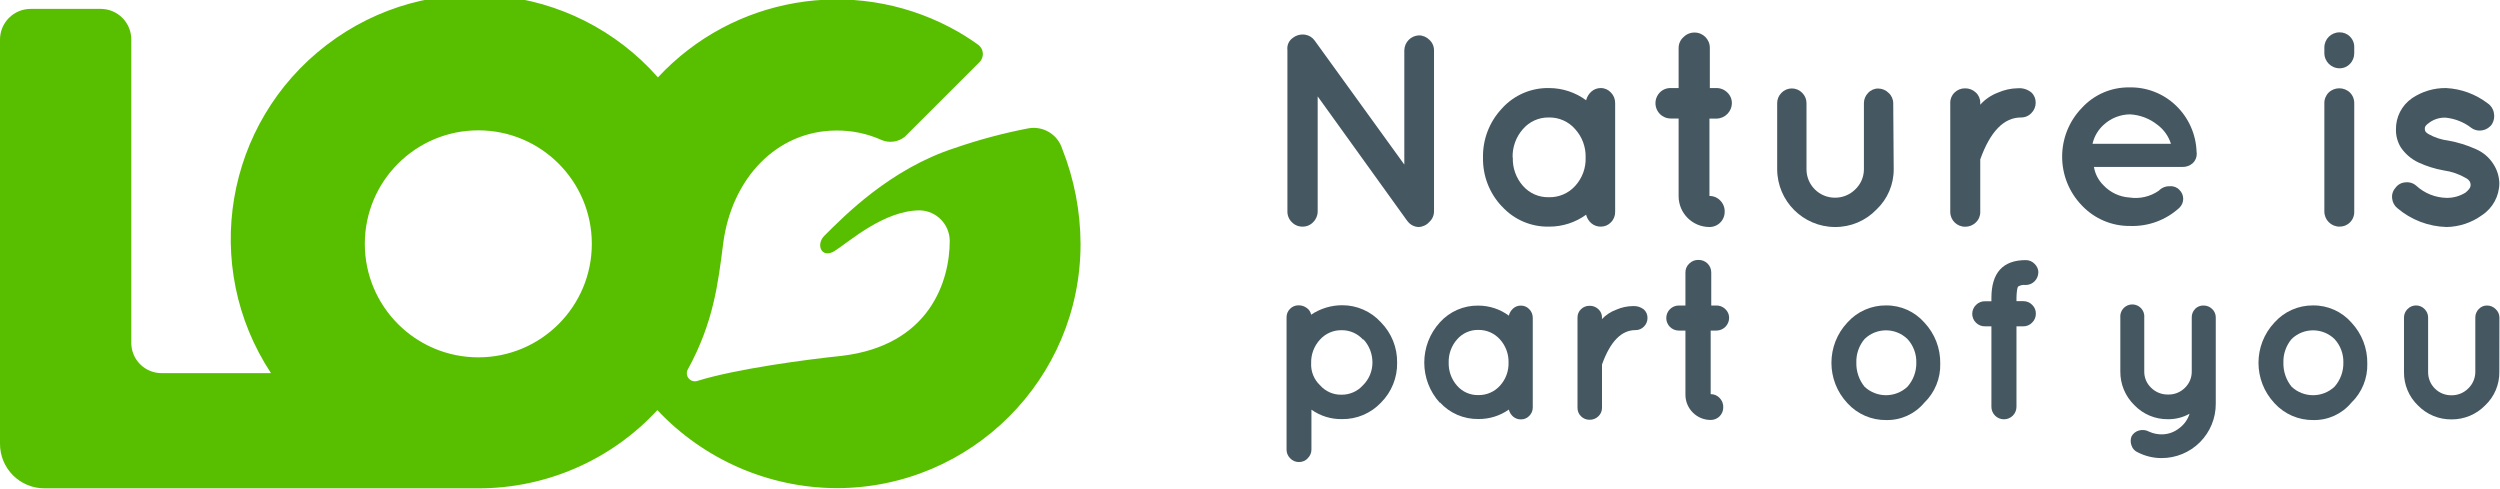
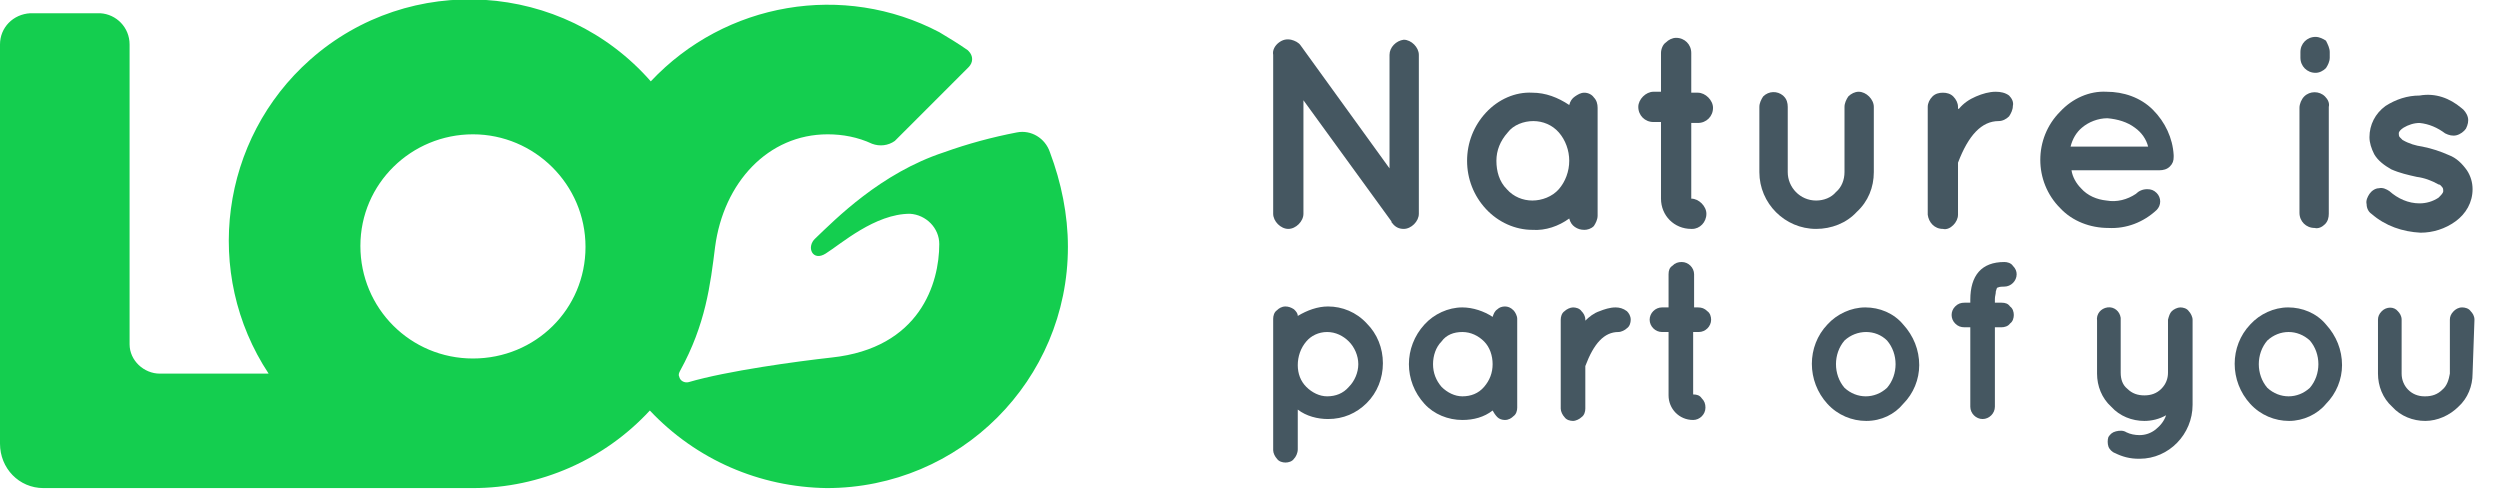
- <svg xmlns="http://www.w3.org/2000/svg" viewBox="0 0 264.31 51.64">
-   <defs>
-     <style>.cls-1{fill:#57bf00;}.cls-2{fill:#455761;}</style>
-   </defs>
-   <g id="Layer_2" data-name="Layer 2">
-     <g id="Layer_1-2" data-name="Layer 1">
-       <path class="cls-1" d="M50.57,37.78a12,12,0,1,1,12-12,12,12,0,0,1-12,12m0,13.85A25.75,25.75,0,0,0,69.5,43.36a26.18,26.18,0,0,0,18.92,8.25,25.81,25.81,0,0,0,25.82-25.8,27.55,27.55,0,0,0-1.94-10.08,3.16,3.16,0,0,0-3.58-2.16,56.34,56.34,0,0,0-7.78,2.08c-6.82,2.21-11.66,7.16-13.75,9.24-1,.95-.33,2.53,1.07,1.63,1.57-1,5.21-4.28,9-4.28a3.25,3.25,0,0,1,3.15,3.22c0,4.19-2.07,11.08-11.48,12.17C85.32,38,77.79,39,73.7,40.28a.85.85,0,0,1-1-1.19c2.75-5,3.22-9.16,3.75-13.29.88-6.92,5.66-12,12-12a11.38,11.38,0,0,1,4.75,1,2.42,2.42,0,0,0,2.46-.34s0,0,7.91-7.9a1.22,1.22,0,0,0-.1-1.79,24,24,0,0,0-3.05-1.89,25.8,25.8,0,0,0-30.86,5.3l0,0A25.81,25.81,0,0,0,28.65,39.45H17.1a3.2,3.2,0,0,1-3.22-3.22v-32A3.23,3.23,0,0,0,10.66.94H3.24A3.24,3.24,0,0,0,0,4.19v42.7a4.7,4.7,0,0,0,4.75,4.74Z" />
-       <path class="cls-2" d="M144.11,35.91a3,3,0,0,0-2.29-1,3,3,0,0,0-2.27,1,3.52,3.52,0,0,0-.93,2.49,3,3,0,0,0,.94,2.33,2.92,2.92,0,0,0,2.25,1,3,3,0,0,0,2.29-1,3.37,3.37,0,0,0,1-2.4,3.58,3.58,0,0,0-.94-2.44m-5.89,12.56a1.29,1.29,0,0,1-.94.4,1.25,1.25,0,0,1-.93-.4,1.26,1.26,0,0,1-.38-.9v-14a1.23,1.23,0,0,1,.37-.9,1.22,1.22,0,0,1,.89-.37,1.4,1.4,0,0,1,.89.29,1.11,1.11,0,0,1,.45.7,5.89,5.89,0,0,1,3.27-1A5.51,5.51,0,0,1,146,34.08a5.94,5.94,0,0,1,1.71,4.26A5.82,5.82,0,0,1,146,42.57a5.55,5.55,0,0,1-4.12,1.74,5.39,5.39,0,0,1-3.23-1v4.24a1.24,1.24,0,0,1-.4.9" />
-       <path class="cls-2" d="M153.16,38.33a3.55,3.55,0,0,0,.88,2.44,2.89,2.89,0,0,0,2.26,1,3,3,0,0,0,2.29-1,3.47,3.47,0,0,0,.9-2.43,3.52,3.52,0,0,0-.91-2.46,3,3,0,0,0-2.28-1,2.89,2.89,0,0,0-2.25,1,3.55,3.55,0,0,0-.89,2.46m-.93,4.25a6.31,6.31,0,0,1,0-8.51,5.36,5.36,0,0,1,4.08-1.77,5.45,5.45,0,0,1,3.21,1.06,1.47,1.47,0,0,1,.46-.76,1.19,1.19,0,0,1,.83-.3,1.17,1.17,0,0,1,.87.38,1.27,1.27,0,0,1,.37.92v9.46a1.23,1.23,0,0,1-.37.9,1.19,1.19,0,0,1-.87.37,1.23,1.23,0,0,1-.83-.29,1.41,1.41,0,0,1-.46-.75,5.46,5.46,0,0,1-3.21,1,5.38,5.38,0,0,1-4.08-1.76" />
-       <path class="cls-2" d="M169.36,33.74a3.91,3.91,0,0,1,1.52-1,4.48,4.48,0,0,1,1.76-.38,1.67,1.67,0,0,1,1.17.37,1.18,1.18,0,0,1,.37.88,1.26,1.26,0,0,1-.37.91,1.21,1.21,0,0,1-.9.38q-2.24,0-3.54,3.64v4.57a1.21,1.21,0,0,1-.38.9,1.29,1.29,0,0,1-.93.37,1.24,1.24,0,0,1-.91-.37,1.22,1.22,0,0,1-.37-.9V33.58a1.19,1.19,0,0,1,.37-.89,1.26,1.26,0,0,1,.91-.36,1.31,1.31,0,0,1,.93.36,1.18,1.18,0,0,1,.38.89Z" />
-       <path class="cls-2" d="M181.41,32.3a1.32,1.32,0,0,1,1,.38,1.25,1.25,0,0,1,.4.93,1.35,1.35,0,0,1-1.35,1.34h-.6v6.72a1.26,1.26,0,0,1,.94.4,1.32,1.32,0,0,1,.39,1,1.32,1.32,0,0,1-1.33,1.33,2.67,2.67,0,0,1-2.67-2.67V34.95h-.7a1.32,1.32,0,1,1,0-2.65h.7V28.81a1.26,1.26,0,0,1,.4-.94,1.32,1.32,0,0,1,1-.39,1.32,1.32,0,0,1,1.33,1.33V32.3Z" />
-       <path class="cls-2" d="M197.13,35.84a3.7,3.7,0,0,0-.87,2.5,3.9,3.9,0,0,0,.87,2.55,3.32,3.32,0,0,0,4.53,0,3.73,3.73,0,0,0,.94-2.55,3.54,3.54,0,0,0-.94-2.5,3.26,3.26,0,0,0-4.53,0m2.31,8.57a5.45,5.45,0,0,1-4.12-1.78,6.23,6.23,0,0,1,0-8.54,5.42,5.42,0,0,1,4.08-1.8,5.32,5.32,0,0,1,4.06,1.82,6.17,6.17,0,0,1,1.67,4.33,5.53,5.53,0,0,1-1.69,4.14,5.09,5.09,0,0,1-4,1.83" />
-       <path class="cls-2" d="M215.5,28.79a1.34,1.34,0,0,1-1.36,1.34,1.16,1.16,0,0,0-.73.14c-.06,0-.12.14-.16.41a5.61,5.61,0,0,0-.06.82v.34h.72a1.27,1.27,0,0,1,.94.39,1.25,1.25,0,0,1,.39.93,1.29,1.29,0,0,1-.39.94,1.25,1.25,0,0,1-.94.4h-.72V43a1.32,1.32,0,0,1-1.33,1.33A1.32,1.32,0,0,1,210.54,43v-8.5h-.63a1.31,1.31,0,0,1-1-.38,1.31,1.31,0,0,1,0-1.88,1.31,1.31,0,0,1,1-.39h.63V31.5q0-4,3.64-4a1.27,1.27,0,0,1,.93.4,1.28,1.28,0,0,1,.4.94" />
-       <path class="cls-2" d="M232.07,32.66a1.21,1.21,0,0,1,.89-.36,1.28,1.28,0,0,1,.92.37,1.21,1.21,0,0,1,.38.9v9.1a5.72,5.72,0,0,1-5.75,5.76,5.47,5.47,0,0,1-2.48-.6,1.15,1.15,0,0,1-.67-.71,1.35,1.35,0,0,1,0-1,1.28,1.28,0,0,1,.76-.6,1.41,1.41,0,0,1,1.1.12,3.15,3.15,0,0,0,1.45.28,2.94,2.94,0,0,0,1.7-.63,3,3,0,0,0,1.12-1.55,4.53,4.53,0,0,1-2.29.58,4.83,4.83,0,0,1-3.55-1.49,4.9,4.9,0,0,1-1.48-3.57V33.57a1.27,1.27,0,1,1,2.53,0v5.68a2.33,2.33,0,0,0,.73,1.75,2.45,2.45,0,0,0,1.77.71A2.42,2.42,0,0,0,231,41a2.36,2.36,0,0,0,.72-1.75V33.57a1.23,1.23,0,0,1,.36-.91" />
-       <path class="cls-2" d="M242.28,35.84a3.7,3.7,0,0,0-.87,2.5,3.9,3.9,0,0,0,.87,2.55,3.32,3.32,0,0,0,4.53,0,3.73,3.73,0,0,0,.94-2.55,3.54,3.54,0,0,0-.94-2.5,3.26,3.26,0,0,0-4.53,0m2.31,8.57a5.45,5.45,0,0,1-4.12-1.78,6.23,6.23,0,0,1,0-8.54,5.42,5.42,0,0,1,4.08-1.8,5.32,5.32,0,0,1,4.06,1.82,6.18,6.18,0,0,1,1.67,4.33,5.53,5.53,0,0,1-1.69,4.14,5.09,5.09,0,0,1-4,1.83" />
-       <path class="cls-2" d="M264.24,39.33a4.78,4.78,0,0,1-1.5,3.53,4.91,4.91,0,0,1-3.56,1.48,4.86,4.86,0,0,1-3.54-1.47,4.81,4.81,0,0,1-1.48-3.54V33.57a1.24,1.24,0,0,1,.37-.89,1.25,1.25,0,0,1,1.81,0,1.24,1.24,0,0,1,.37.89v5.76a2.43,2.43,0,0,0,2.46,2.46,2.44,2.44,0,0,0,1.77-.71,2.42,2.42,0,0,0,.76-1.74V33.57a1.25,1.25,0,0,1,.36-.89,1.16,1.16,0,0,1,.88-.38,1.27,1.27,0,0,1,.91.38,1.21,1.21,0,0,1,.4.89Z" />
-       <path class="cls-2" d="M139.31,10.19V22.35a1.58,1.58,0,0,1-.47,1.13,1.51,1.51,0,0,1-1.13.48,1.53,1.53,0,0,1-1.13-.47,1.55,1.55,0,0,1-.47-1.14V5.29A1.35,1.35,0,0,1,136.69,4,1.7,1.7,0,0,1,138,3.67a1.51,1.51,0,0,1,1,.63l9.47,13.1V5.32A1.61,1.61,0,0,1,150,3.74a1.56,1.56,0,0,1,1.12.47,1.49,1.49,0,0,1,.49,1.11v17a1.51,1.51,0,0,1-.49,1.14A1.59,1.59,0,0,1,150,24a1.5,1.5,0,0,1-1.17-.59.84.84,0,0,1-.14-.18Z" />
-       <path class="cls-2" d="M159.94,16.65a4.31,4.31,0,0,0,1.07,3,3.51,3.51,0,0,0,2.75,1.2,3.61,3.61,0,0,0,2.78-1.2,4.23,4.23,0,0,0,1.1-3,4.29,4.29,0,0,0-1.11-3,3.58,3.58,0,0,0-2.77-1.23A3.52,3.52,0,0,0,161,13.66a4.34,4.34,0,0,0-1.08,3m-1.13,5.17a7.28,7.28,0,0,1-2-5.17,7.34,7.34,0,0,1,2-5.19,6.52,6.52,0,0,1,5-2.16,6.6,6.6,0,0,1,3.9,1.29,1.83,1.83,0,0,1,.56-.92,1.46,1.46,0,0,1,1-.37,1.44,1.44,0,0,1,1.06.47,1.55,1.55,0,0,1,.45,1.11V22.41a1.5,1.5,0,0,1-.45,1.1,1.44,1.44,0,0,1-1.06.45,1.5,1.5,0,0,1-1-.35,1.74,1.74,0,0,1-.56-.91,6.61,6.61,0,0,1-3.9,1.26,6.53,6.53,0,0,1-5-2.14" />
-       <path class="cls-2" d="M181.46,9.31a1.61,1.61,0,0,1,1.16.47,1.52,1.52,0,0,1,.48,1.13,1.65,1.65,0,0,1-1.64,1.63h-.73v8.18a1.54,1.54,0,0,1,1.14.48,1.6,1.6,0,0,1,.47,1.16A1.6,1.6,0,0,1,180.72,24a3.26,3.26,0,0,1-3.25-3.25V12.53h-.85a1.62,1.62,0,0,1-1.14-2.75,1.55,1.55,0,0,1,1.14-.47h.85V5.06A1.53,1.53,0,0,1,178,3.91a1.61,1.61,0,0,1,1.16-.47,1.61,1.61,0,0,1,1.61,1.61V9.31Z" />
-       <path class="cls-2" d="M200.21,17.87a5.82,5.82,0,0,1-1.83,4.29A6,6,0,0,1,194,24a6.13,6.13,0,0,1-6.11-6.1v-7a1.51,1.51,0,0,1,.45-1.08,1.52,1.52,0,0,1,2.2,0,1.51,1.51,0,0,1,.45,1.08v7a3,3,0,0,0,3,3,3,3,0,0,0,2.15-.87,2.93,2.93,0,0,0,.92-2.12v-7a1.54,1.54,0,0,1,.44-1.08,1.42,1.42,0,0,1,1.07-.47,1.56,1.56,0,0,1,1.11.47,1.47,1.47,0,0,1,.48,1.08Z" />
-       <path class="cls-2" d="M209.36,11.07a4.73,4.73,0,0,1,1.85-1.27,5.43,5.43,0,0,1,2.14-.47,2,2,0,0,1,1.42.45,1.43,1.43,0,0,1,.45,1.07,1.52,1.52,0,0,1-.45,1.1,1.47,1.47,0,0,1-1.1.47q-2.72,0-4.31,4.43v5.57a1.48,1.48,0,0,1-.47,1.1,1.56,1.56,0,0,1-1.13.45,1.56,1.56,0,0,1-1.57-1.55V10.86a1.45,1.45,0,0,1,.46-1.08,1.54,1.54,0,0,1,1.11-.44,1.6,1.6,0,0,1,1.13.44,1.44,1.44,0,0,1,.47,1.08Z" />
-       <path class="cls-2" d="M225.19,12.09a4.16,4.16,0,0,0-2.73,1.06,3.84,3.84,0,0,0-1.23,2.05h8.29a4,4,0,0,0-1.42-2,5.08,5.08,0,0,0-2.91-1.11m7.06,4.16a1.35,1.35,0,0,1-.42,1,1.59,1.59,0,0,1-1.13.4h-9.32a3.52,3.52,0,0,0,1,1.93,4.13,4.13,0,0,0,2.74,1.3,4.3,4.3,0,0,0,3.12-.72,1.53,1.53,0,0,1,1.17-.47,1.22,1.22,0,0,1,1,.38,1.31,1.31,0,0,1,0,1.9,7.32,7.32,0,0,1-5.17,1.92,6.9,6.9,0,0,1-5.13-2.16,7.42,7.42,0,0,1,0-10.33,6.67,6.67,0,0,1,5-2.16,6.88,6.88,0,0,1,4.94,1.92,7.09,7.09,0,0,1,2.18,4.88Z" />
-       <path class="cls-2" d="M246.19,9.79a1.63,1.63,0,0,1,2.26,0,1.57,1.57,0,0,1,.45,1.16V22.38a1.53,1.53,0,0,1-.45,1.13,1.51,1.51,0,0,1-1.11.45,1.6,1.6,0,0,1-1.6-1.58V10.95a1.57,1.57,0,0,1,.45-1.16M248.9,5v.61a1.58,1.58,0,0,1-.45,1.14,1.49,1.49,0,0,1-1.11.47,1.61,1.61,0,0,1-1.6-1.61V5a1.6,1.6,0,0,1,1.6-1.58,1.51,1.51,0,0,1,1.11.45A1.53,1.53,0,0,1,248.9,5" />
-       <path class="cls-2" d="M263,10.92a1.51,1.51,0,0,1,.66,1,1.62,1.62,0,0,1-.19,1.19,1.52,1.52,0,0,1-1,.66,1.49,1.49,0,0,1-1.19-.25,5.33,5.33,0,0,0-2.71-1.08,2.74,2.74,0,0,0-1.74.53c-.31.21-.47.41-.47.57a.72.72,0,0,0,.07.37,1,1,0,0,0,.31.26,5.77,5.77,0,0,0,2.14.7l0,0h0a12.41,12.41,0,0,1,2.84.88,4.11,4.11,0,0,1,1.9,1.61,3.9,3.9,0,0,1,.62,2,4.07,4.07,0,0,1-1.85,3.4A6.54,6.54,0,0,1,258.66,24a8.37,8.37,0,0,1-5.21-2,1.48,1.48,0,0,1-.54-1,1.39,1.39,0,0,1,.34-1.13,1.38,1.38,0,0,1,1.06-.59,1.46,1.46,0,0,1,1.14.35,4.89,4.89,0,0,0,3.22,1.29,3.68,3.68,0,0,0,2-.56c.35-.29.53-.54.53-.75a.74.74,0,0,0-.09-.42,1,1,0,0,0-.38-.35,6.39,6.39,0,0,0-2.35-.82h0a10.9,10.9,0,0,1-2.71-.85,4.6,4.6,0,0,1-1.86-1.61,3.47,3.47,0,0,1-.5-1.85A3.94,3.94,0,0,1,255,10.39a6.27,6.27,0,0,1,3.62-1.08A7.87,7.87,0,0,1,263,10.92" />
+ <svg xmlns="http://www.w3.org/2000/svg" version="1.1" id="Camada_1" x="0px" y="0px" viewBox="0 0 264.3 51.6" style="enable-background:new 0 0 264.3 51.6;" xml:space="preserve">
+   <style type="text/css">
+ 	.st0{fill:#14CE4F;}
+ 	.st1{fill:#455761;}
+ </style>
+   <g id="Layer_2">
+     <g id="Layer_1-2">
+       <path class="st0" d="M50,37.9c-6.6,0-11.9-5.3-11.9-11.9S43.5,14.2,50,14.2s11.9,5.3,11.9,11.9S56.6,37.9,50,37.9 M50,51.6    c7.1,0,13.9-3,18.7-8.2c4.9,5.2,11.6,8.1,18.7,8.2c14.1,0,25.5-11.4,25.5-25.5c0,0,0,0,0,0c0-3.4-0.7-6.8-1.9-10    c-0.5-1.5-2-2.4-3.5-2.1c-2.6,0.5-5.2,1.2-7.7,2.1c-6.7,2.2-11.5,7.1-13.6,9.1c-1,0.9-0.3,2.5,1.1,1.6c1.6-1,5.2-4.2,8.9-4.2    c1.7,0.1,3.1,1.5,3.1,3.2c0,4.1-2,11-11.4,12c-3.6,0.4-11,1.4-15.1,2.6c-0.4,0.1-0.9-0.1-1-0.6c-0.1-0.2,0-0.4,0.1-0.6    c2.7-4.9,3.2-9.1,3.7-13.1c0.9-6.8,5.6-11.9,11.9-11.9c1.6,0,3.2,0.3,4.7,1c0.8,0.3,1.7,0.2,2.4-0.3c0,0,0,0,7.8-7.8    c0.5-0.5,0.5-1.2,0-1.7c0,0,0,0-0.1-0.1c-1-0.7-2-1.3-3-1.9C89.2-1.9,76.7,0.2,68.8,8.6l0,0c-9.3-10.6-25.5-11.6-36-2.3    c-9.5,8.4-11.4,22.6-4.4,33.2H16.9c-1.7,0-3.2-1.4-3.2-3.1c0,0,0,0,0,0V4.7c0-1.8-1.4-3.2-3.1-3.3c0,0,0,0-0.1,0H3.2    C1.4,1.5,0,2.9,0,4.7c0,0,0,0,0,0v42.2c0,2.6,2,4.7,4.6,4.7c0,0,0.1,0,0.1,0H50z" />
+       <path class="st1" d="M142.6,36.1c-0.6-0.6-1.4-1-2.3-1c-0.9,0-1.7,0.4-2.2,1c-0.6,0.7-0.9,1.6-0.9,2.5c0,0.9,0.3,1.7,0.9,2.3    c0.6,0.6,1.4,1,2.2,1c0.9,0,1.7-0.3,2.3-1c0.6-0.6,1-1.5,1-2.4C143.6,37.6,143.2,36.7,142.6,36.1 M136.8,48.5    c-0.2,0.3-0.6,0.4-0.9,0.4c-0.3,0-0.7-0.1-0.9-0.4c-0.2-0.2-0.4-0.6-0.4-0.9V33.7c0-0.3,0.1-0.7,0.4-0.9c0.2-0.2,0.5-0.4,0.9-0.4    c0.3,0,0.6,0.1,0.9,0.3c0.2,0.2,0.4,0.4,0.4,0.7c1-0.6,2.1-1,3.2-1c1.5,0,3,0.6,4.1,1.8c1.1,1.1,1.7,2.6,1.7,4.2    c0,1.6-0.6,3.1-1.7,4.2c-1.1,1.1-2.5,1.7-4.1,1.7c-1.1,0-2.3-0.3-3.2-1v4.2C137.2,47.9,137,48.3,136.8,48.5" />
+       <path class="st1" d="M151.5,38.5c0,0.9,0.3,1.7,0.9,2.4c0.6,0.6,1.4,1,2.2,1c0.9,0,1.7-0.3,2.3-1c0.6-0.7,0.9-1.5,0.9-2.4    c0-0.9-0.3-1.8-0.9-2.4c-0.6-0.6-1.4-1-2.3-1c-0.9,0-1.7,0.3-2.2,1C151.8,36.7,151.5,37.6,151.5,38.5 M150.6,42.7    c-2.2-2.4-2.2-6,0-8.4c1-1.1,2.5-1.8,4-1.8c1.1,0,2.3,0.4,3.2,1c0.1-0.3,0.2-0.6,0.5-0.8c0.2-0.2,0.5-0.3,0.8-0.3    c0.3,0,0.6,0.1,0.9,0.4c0.2,0.2,0.4,0.6,0.4,0.9v9.4c0,0.3-0.1,0.7-0.4,0.9c-0.2,0.2-0.5,0.4-0.9,0.4c-0.3,0-0.6-0.1-0.8-0.3    c-0.2-0.2-0.4-0.5-0.5-0.7c-0.9,0.7-2,1-3.2,1C153.1,44.4,151.6,43.8,150.6,42.7" />
+       <path class="st1" d="M167.6,33.9c0.4-0.4,0.9-0.8,1.5-1c0.5-0.2,1.1-0.4,1.7-0.4c0.4,0,0.8,0.1,1.2,0.4c0.2,0.2,0.4,0.5,0.4,0.9    c0,0.3-0.1,0.7-0.4,0.9c-0.2,0.2-0.6,0.4-0.9,0.4c-1.5,0-2.6,1.2-3.5,3.6v4.5c0,0.3-0.1,0.7-0.4,0.9c-0.2,0.2-0.6,0.4-0.9,0.4    c-0.3,0-0.7-0.1-0.9-0.4c-0.2-0.2-0.4-0.6-0.4-0.9v-9.4c0-0.3,0.1-0.7,0.4-0.9c0.2-0.2,0.6-0.4,0.9-0.4c0.3,0,0.7,0.1,0.9,0.4    c0.2,0.2,0.4,0.5,0.4,0.9L167.6,33.9z" />
+       <path class="st1" d="M179.5,32.5c0.4,0,0.7,0.1,1,0.4c0.3,0.2,0.4,0.6,0.4,0.9c0,0.7-0.6,1.3-1.3,1.3h-0.6v6.6    c0.4,0,0.7,0.1,0.9,0.4c0.3,0.3,0.4,0.6,0.4,1c0,0.7-0.6,1.3-1.3,1.3c0,0,0,0,0,0c-1.5,0-2.6-1.2-2.6-2.6v-6.7h-0.7    c-0.7,0-1.3-0.6-1.3-1.3s0.6-1.3,1.3-1.3h0.7v-3.5c0-0.4,0.1-0.7,0.4-0.9c0.3-0.3,0.6-0.4,1-0.4c0.7,0,1.3,0.6,1.3,1.3    c0,0,0,0,0,0v3.5H179.5z" />
+       <path class="st1" d="M195,36c-0.6,0.7-0.9,1.6-0.9,2.5c0,0.9,0.3,1.8,0.9,2.5c1.3,1.2,3.2,1.2,4.5,0c0.6-0.7,0.9-1.6,0.9-2.5    c0-0.9-0.3-1.8-0.9-2.5C198.3,34.8,196.3,34.8,195,36 M197.3,44.5c-1.5,0-3-0.6-4.1-1.8c-2.2-2.4-2.2-6.1,0-8.4    c1-1.1,2.5-1.8,4-1.8c1.5,0,3,0.6,4,1.8c1.1,1.2,1.7,2.7,1.7,4.3c0,1.5-0.6,3-1.7,4.1C200.3,43.8,198.9,44.5,197.3,44.5" />
+       <path class="st1" d="M213.2,29c0,0.7-0.6,1.3-1.3,1.3c0,0,0,0,0,0c-0.2,0-0.5,0-0.7,0.1c-0.1,0-0.1,0.1-0.2,0.4    c0,0.3-0.1,0.5-0.1,0.8V32h0.7c0.4,0,0.7,0.1,0.9,0.4c0.3,0.2,0.4,0.6,0.4,0.9c0,0.3-0.1,0.7-0.4,0.9c-0.2,0.3-0.6,0.4-0.9,0.4    h-0.7v8.4c0,0.7-0.6,1.3-1.3,1.3c0,0,0,0,0,0c-0.7,0-1.3-0.6-1.3-1.3c0,0,0,0,0,0v-8.4h-0.6c-0.4,0-0.7-0.1-1-0.4    c-0.5-0.5-0.5-1.3,0-1.8c0,0,0,0,0,0c0.3-0.3,0.6-0.4,1-0.4h0.6v-0.3c0-2.6,1.2-4,3.6-4c0.3,0,0.7,0.1,0.9,0.4    C213.1,28.4,213.2,28.7,213.2,29" />
+       <path class="st1" d="M229.6,32.9c0.2-0.2,0.6-0.4,0.9-0.4c0.3,0,0.7,0.1,0.9,0.4c0.2,0.2,0.4,0.6,0.4,0.9v9c0,3.1-2.5,5.7-5.6,5.7    c0,0,0,0-0.1,0c-0.9,0-1.7-0.2-2.5-0.6c-0.3-0.1-0.6-0.4-0.7-0.7c-0.1-0.3-0.1-0.7,0-1c0.2-0.3,0.4-0.5,0.8-0.6    c0.4-0.1,0.8-0.1,1.1,0.1c0.4,0.2,0.9,0.3,1.4,0.3c0.6,0,1.2-0.2,1.7-0.6c0.5-0.4,0.9-0.9,1.1-1.5c-0.7,0.4-1.5,0.6-2.3,0.6    c-1.3,0-2.6-0.5-3.5-1.5c-1-0.9-1.5-2.2-1.5-3.5v-5.6c-0.1-0.7,0.4-1.3,1.1-1.4c0.7-0.1,1.3,0.4,1.4,1.1c0,0.1,0,0.1,0,0.2v5.6    c0,0.7,0.2,1.3,0.7,1.7c0.5,0.5,1.1,0.7,1.8,0.7c0.7,0,1.3-0.2,1.8-0.7c0.5-0.5,0.7-1.1,0.7-1.7v-5.6    C229.3,33.4,229.4,33.1,229.6,32.9" />
+       <path class="st1" d="M239.7,36c-0.6,0.7-0.9,1.6-0.9,2.5c0,0.9,0.3,1.8,0.9,2.5c1.3,1.2,3.2,1.2,4.5,0c0.6-0.7,0.9-1.6,0.9-2.5    c0-0.9-0.3-1.8-0.9-2.5C242.9,34.8,241,34.8,239.7,36 M242,44.5c-1.5,0-3-0.6-4.1-1.8c-2.2-2.4-2.2-6.1,0-8.4c1-1.1,2.5-1.8,4-1.8    c1.5,0,3,0.6,4,1.8c1.1,1.2,1.7,2.7,1.7,4.3c0,1.5-0.6,3-1.7,4.1C245,43.8,243.5,44.5,242,44.5" />
+       <path class="st1" d="M261.4,39.5c0,1.3-0.5,2.6-1.5,3.5c-0.9,0.9-2.2,1.5-3.5,1.5c-1.3,0-2.6-0.5-3.5-1.5c-1-0.9-1.5-2.2-1.5-3.5    v-5.7c0-0.3,0.1-0.6,0.4-0.9c0.5-0.5,1.3-0.5,1.7,0c0,0,0,0,0,0c0.2,0.2,0.4,0.5,0.4,0.9v5.7c0,1.3,1,2.4,2.4,2.4c0,0,0,0,0.1,0    c0.7,0,1.3-0.2,1.8-0.7c0.5-0.4,0.7-1.1,0.8-1.7v-5.7c0-0.3,0.1-0.6,0.4-0.9c0.2-0.2,0.5-0.4,0.9-0.4c0.3,0,0.7,0.1,0.9,0.4    c0.2,0.2,0.4,0.5,0.4,0.9L261.4,39.5z" />
+       <path class="st1" d="M137.8,10.6v12c0,0.4-0.2,0.8-0.5,1.1c-0.3,0.3-0.7,0.5-1.1,0.5c-0.4,0-0.8-0.2-1.1-0.5    c-0.3-0.3-0.5-0.7-0.5-1.1V5.8c-0.1-0.5,0.2-1,0.6-1.3c0.4-0.3,0.8-0.4,1.3-0.3c0.4,0.1,0.8,0.3,1,0.6l9.4,13v-12    c0-0.8,0.7-1.5,1.5-1.6c0.4,0,0.8,0.2,1.1,0.5c0.3,0.3,0.5,0.7,0.5,1.1v16.8c0,0.4-0.2,0.8-0.5,1.1c-0.3,0.3-0.7,0.5-1.1,0.5    c-0.5,0-0.9-0.2-1.2-0.6c-0.1-0.1-0.1-0.1-0.1-0.2L137.8,10.6z" />
+       <path class="st1" d="M158.2,17c0,1.1,0.3,2.2,1.1,3c0.7,0.8,1.7,1.2,2.7,1.2c1,0,2.1-0.4,2.8-1.2c0.7-0.8,1.1-1.9,1.1-3    c0-1.1-0.4-2.2-1.1-3c-0.7-0.8-1.7-1.2-2.7-1.2c-1,0-2.1,0.4-2.7,1.2C158.6,14.9,158.2,15.9,158.2,17 M157.1,22.1    c-1.3-1.4-2-3.2-2-5.1c0-1.9,0.7-3.7,2-5.1c1.3-1.4,3.1-2.2,4.9-2.1c1.4,0,2.7,0.5,3.9,1.3c0.1-0.4,0.3-0.7,0.6-0.9    c0.3-0.2,0.6-0.4,1-0.4c0.4,0,0.8,0.2,1,0.5c0.3,0.3,0.4,0.7,0.4,1.1v11.4c0,0.4-0.2,0.8-0.4,1.1c-0.3,0.3-0.7,0.4-1,0.4    c-0.4,0-0.7-0.1-1-0.3c-0.3-0.2-0.5-0.5-0.6-0.9c-1.1,0.8-2.5,1.3-3.9,1.2C160.2,24.3,158.4,23.5,157.1,22.1" />
+       <path class="st1" d="M179.5,9.8c0.4,0,0.8,0.2,1.1,0.5c0.3,0.3,0.5,0.7,0.5,1.1c0,0.9-0.7,1.6-1.6,1.6h-0.7V21    c0.4,0,0.8,0.2,1.1,0.5c0.3,0.3,0.5,0.7,0.5,1.1c0,0.9-0.7,1.6-1.5,1.6c0,0,0,0-0.1,0c-1.8,0-3.2-1.4-3.2-3.2v-8.1h-0.8    c-0.9,0-1.6-0.7-1.6-1.6c0-0.4,0.2-0.8,0.5-1.1c0.3-0.3,0.7-0.5,1.1-0.5h0.8V5.6c0-0.4,0.2-0.9,0.5-1.1c0.3-0.3,0.7-0.5,1.1-0.5    c0.9,0,1.6,0.7,1.6,1.6v0v4.2H179.5z" />
+       <path class="st1" d="M198.1,18.2c0,1.6-0.6,3.1-1.8,4.2c-1.1,1.2-2.7,1.8-4.3,1.8c-3.3,0-6-2.7-6-6v-6.9c0-0.4,0.2-0.8,0.4-1.1    c0.6-0.6,1.5-0.6,2.1-0.1c0,0,0,0,0.1,0.1c0.3,0.3,0.4,0.7,0.4,1.1v6.9c0,1.6,1.3,3,3,3c0.8,0,1.6-0.3,2.1-0.9    c0.6-0.5,0.9-1.3,0.9-2.1v-6.9c0-0.4,0.2-0.8,0.4-1.1c0.3-0.3,0.7-0.5,1.1-0.5c0.4,0,0.8,0.2,1.1,0.5c0.3,0.3,0.5,0.7,0.5,1.1    L198.1,18.2z" />
+       <path class="st1" d="M207.1,11.5c0.5-0.6,1.1-1,1.8-1.3c0.7-0.3,1.4-0.5,2.1-0.5c0.5,0,1,0.1,1.4,0.4c0.3,0.3,0.5,0.7,0.4,1.1    c0,0.4-0.2,0.8-0.4,1.1c-0.3,0.3-0.7,0.5-1.1,0.5c-1.8,0-3.2,1.5-4.3,4.4v5.5c0,0.4-0.2,0.8-0.5,1.1c-0.3,0.3-0.7,0.5-1.1,0.4    c-0.9,0-1.5-0.7-1.6-1.5c0,0,0,0,0,0V11.3c0-0.4,0.2-0.8,0.5-1.1c0.3-0.3,0.7-0.4,1.1-0.4c0.4,0,0.8,0.1,1.1,0.4    c0.3,0.3,0.5,0.7,0.5,1.1V11.5z" />
+       <path class="st1" d="M222.8,12.5c-1,0-2,0.4-2.7,1c-0.6,0.5-1,1.2-1.2,2h8.2c-0.2-0.8-0.7-1.5-1.4-2    C224.9,12.9,223.9,12.6,222.8,12.5 M229.8,16.6c0,0.4-0.1,0.7-0.4,1c-0.3,0.3-0.7,0.4-1.1,0.4H219c0.1,0.7,0.5,1.4,1,1.9    c0.7,0.8,1.7,1.2,2.7,1.3c1.1,0.2,2.2-0.1,3.1-0.7c0.3-0.3,0.7-0.5,1.2-0.5c0.4,0,0.7,0.1,1,0.4c0.5,0.5,0.5,1.3,0,1.8    c0,0,0,0,0,0c-1.4,1.3-3.2,2-5.1,1.9c-1.9,0-3.8-0.7-5.1-2.1c-2.8-2.8-2.8-7.4,0-10.2c1.3-1.4,3.1-2.2,4.9-2.1    c1.8,0,3.6,0.6,4.9,1.9c1.3,1.3,2.1,3,2.2,4.8L229.8,16.6z" />
+       <path class="st1" d="M243.6,10.2c0.6-0.6,1.6-0.6,2.2,0c0.3,0.3,0.5,0.7,0.4,1.1v11.3c0,0.4-0.1,0.8-0.4,1.1    c-0.3,0.3-0.7,0.5-1.1,0.4c-0.9,0-1.6-0.7-1.6-1.6V11.4C243.1,11,243.3,10.5,243.6,10.2 M246.3,5.5v0.6c0,0.4-0.2,0.8-0.4,1.1    c-0.3,0.3-0.7,0.5-1.1,0.5c-0.9,0-1.6-0.7-1.6-1.6V5.5c0-0.9,0.7-1.6,1.6-1.6c0.4,0,0.8,0.2,1.1,0.4    C246.1,4.7,246.3,5.1,246.3,5.5" />
+       <path class="st1" d="M260.2,11.4c0.3,0.2,0.6,0.6,0.7,1c0.1,0.4,0,0.8-0.2,1.2c-0.2,0.3-0.6,0.6-1,0.7c-0.4,0.1-0.8,0-1.2-0.2    c-0.8-0.6-1.7-1-2.7-1.1c-0.6,0-1.2,0.2-1.7,0.5c-0.3,0.2-0.5,0.4-0.5,0.6c0,0.1,0,0.3,0.1,0.4c0.1,0.1,0.2,0.2,0.3,0.3    c0.7,0.4,1.4,0.6,2.1,0.7l0,0l0,0c1,0.2,1.9,0.5,2.8,0.9c0.8,0.3,1.4,0.9,1.9,1.6c0.4,0.6,0.6,1.3,0.6,2c0,1.4-0.7,2.6-1.8,3.4    c-1.1,0.8-2.4,1.2-3.7,1.2c-1.9-0.1-3.7-0.7-5.2-2c-0.3-0.2-0.5-0.6-0.5-1c-0.1-0.4,0.1-0.8,0.3-1.1c0.2-0.3,0.6-0.6,1-0.6    c0.4-0.1,0.8,0.1,1.1,0.3c0.9,0.8,2,1.3,3.2,1.3c0.7,0,1.4-0.2,2-0.6c0.3-0.3,0.5-0.5,0.5-0.7c0-0.1,0-0.3-0.1-0.4    c-0.1-0.1-0.2-0.3-0.4-0.3c-0.7-0.4-1.5-0.7-2.3-0.8l0,0c-0.9-0.2-1.8-0.4-2.7-0.8c-0.7-0.4-1.4-0.9-1.8-1.6    c-0.3-0.6-0.5-1.2-0.5-1.8c0-1.3,0.6-2.5,1.7-3.3c1.1-0.7,2.3-1.1,3.6-1.1C257.5,9.8,259,10.4,260.2,11.4" />
    </g>
  </g>
</svg>
